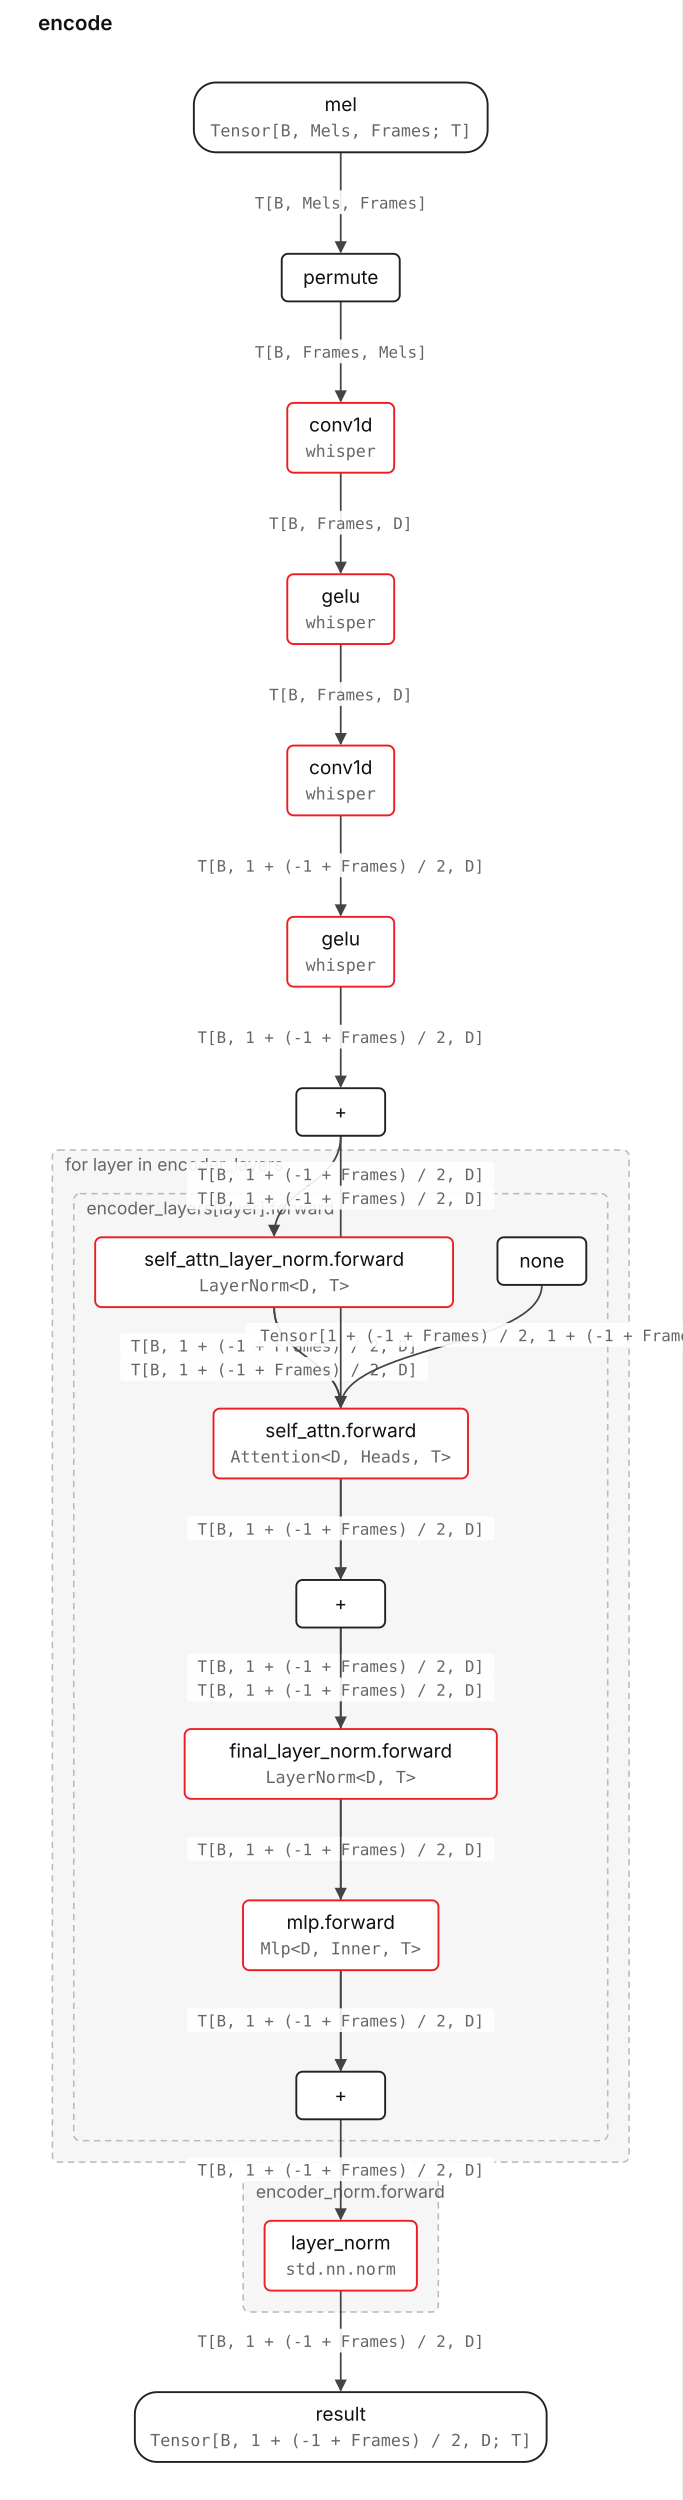
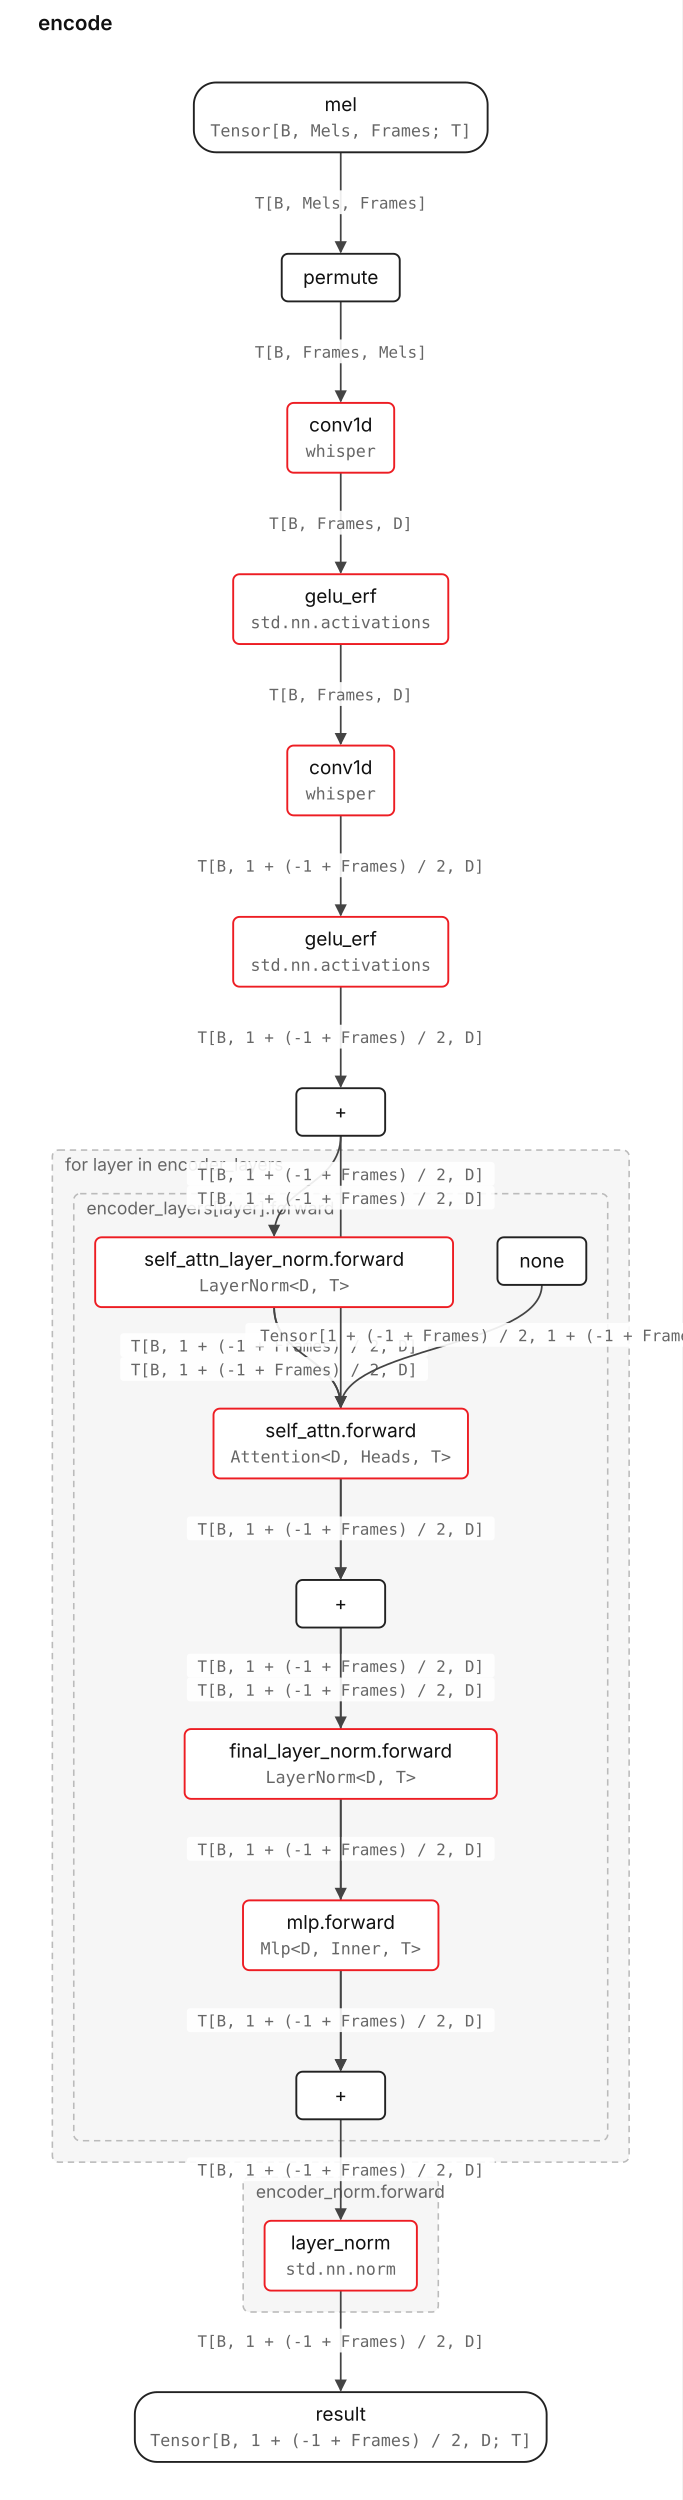
<svg xmlns="http://www.w3.org/2000/svg" width="430" height="1576" viewBox="0 0 430 1576" font-family="Inter, system-ui, sans-serif">
  <style>
.label{font-size:12px;fill:#111111}
.sub{font-size:10.5px;fill:#666666;font-family:'JetBrains Mono',ui-monospace,monospace}
.edge{font-size:10px;fill:#666666;font-family:'JetBrains Mono',ui-monospace,monospace}
.group{font-size:11px;fill:#666666}
.title{font-size:13px;font-weight:600;fill:#111111}
</style>
  <rect width="100%" height="100%" fill="#ffffff" />
  <defs>
    <marker id="arrow" viewBox="0 0 10 10" refX="9" refY="5" markerWidth="7" markerHeight="7" orient="auto-start-reverse">
      <path d="M 0 0 L 10 5 L 0 10 z" fill="#444444" />
    </marker>
  </defs>
  <text class="title" x="24.0" y="19">encode</text>
  <rect x="33.0" y="725.0" width="363.6" height="638.0" rx="4" fill="#f6f6f6" stroke="#bbbbbb" stroke-dasharray="4 3" />
  <text class="group" x="41.0" y="738.0">for layer in encoder_layers</text>
  <rect x="153.3" y="1372.5" width="123.0" height="85.0" rx="4" fill="#f6f6f6" stroke="#bbbbbb" stroke-dasharray="4 3" />
  <text class="group" x="161.3" y="1385.5">encoder_norm.forward</text>
  <rect x="46.5" y="752.5" width="336.6" height="597.0" rx="4" fill="#f6f6f6" stroke="#bbbbbb" stroke-dasharray="4 3" />
  <text class="group" x="54.5" y="765.5">encoder_layers[layer].forward</text>
  <path d="M 214.8 96.0 C 214.8 128.0, 214.8 128.0, 214.8 159.0" fill="none" stroke="#444444" stroke-width="1.1" marker-end="url(#arrow)" />
  <rect x="155.0" y="120.0" width="119.6" height="15" rx="2" fill="#ffffff" opacity="0.9" />
  <text class="edge" x="214.8" y="131.5" text-anchor="middle">T[B, Mels, Frames]</text>
  <path d="M 214.8 190.0 C 214.8 222.0, 214.8 222.0, 214.8 253.0" fill="none" stroke="#444444" stroke-width="1.1" marker-end="url(#arrow)" />
  <rect x="155.0" y="214.0" width="119.6" height="15" rx="2" fill="#ffffff" opacity="0.9" />
  <text class="edge" x="214.8" y="225.5" text-anchor="middle">T[B, Frames, Mels]</text>
  <path d="M 214.8 298.0 C 214.8 330.0, 214.8 330.0, 214.8 361.0" fill="none" stroke="#444444" stroke-width="1.1" marker-end="url(#arrow)" />
  <rect x="164.3" y="322.0" width="101.0" height="15" rx="2" fill="#ffffff" opacity="0.9" />
  <text class="edge" x="214.8" y="333.5" text-anchor="middle">T[B, Frames, D]</text>
  <path d="M 214.8 406.0 C 214.8 438.0, 214.8 438.0, 214.8 469.0" fill="none" stroke="#444444" stroke-width="1.1" marker-end="url(#arrow)" />
  <rect x="164.3" y="430.0" width="101.0" height="15" rx="2" fill="#ffffff" opacity="0.9" />
  <text class="edge" x="214.8" y="441.5" text-anchor="middle">T[B, Frames, D]</text>
  <path d="M 214.8 514.0 C 214.8 546.0, 214.8 546.0, 214.8 577.0" fill="none" stroke="#444444" stroke-width="1.1" marker-end="url(#arrow)" />
  <rect x="117.8" y="538.0" width="194.0" height="15" rx="2" fill="#ffffff" opacity="0.9" />
  <text class="edge" x="214.8" y="549.5" text-anchor="middle">T[B, 1 + (-1 + Frames) / 2, D]</text>
  <path d="M 214.8 622.0 C 214.8 654.0, 214.8 654.0, 214.8 685.0" fill="none" stroke="#444444" stroke-width="1.1" marker-end="url(#arrow)" />
  <rect x="117.8" y="646.0" width="194.0" height="15" rx="2" fill="#ffffff" opacity="0.9" />
  <text class="edge" x="214.8" y="657.5" text-anchor="middle">T[B, 1 + (-1 + Frames) / 2, D]</text>
  <path d="M 214.8 716.0 C 214.8 748.0, 172.8 748.0, 172.8 779.0" fill="none" stroke="#444444" stroke-width="1.1" marker-end="url(#arrow)" />
  <rect x="117.8" y="732.5" width="194.0" height="15" rx="2" fill="#ffffff" opacity="0.9" />
  <text class="edge" x="214.8" y="744.0" text-anchor="middle">T[B, 1 + (-1 + Frames) / 2, D]</text>
  <path d="M 172.8 824.0 C 172.8 856.0, 214.8 856.0, 214.8 887.0" fill="none" stroke="#444444" stroke-width="1.1" marker-end="url(#arrow)" />
  <rect x="75.8" y="840.5" width="194.0" height="15" rx="2" fill="#ffffff" opacity="0.9" />
  <text class="edge" x="172.8" y="852.0" text-anchor="middle">T[B, 1 + (-1 + Frames) / 2, D]</text>
  <path d="M 172.8 824.0 C 172.8 856.0, 214.8 856.0, 214.8 887.0" fill="none" stroke="#444444" stroke-width="1.1" marker-end="url(#arrow)" />
  <rect x="75.8" y="855.5" width="194.0" height="15" rx="2" fill="#ffffff" opacity="0.9" />
  <text class="edge" x="172.8" y="867.0" text-anchor="middle">T[B, 1 + (-1 + Frames) / 2, D]</text>
  <path d="M 341.6 810.0 C 341.6 849.0, 214.8 849.0, 214.8 887.0" fill="none" stroke="#444444" stroke-width="1.1" marker-end="url(#arrow)" />
  <rect x="154.7" y="834.0" width="373.8" height="15" rx="2" fill="#ffffff" opacity="0.9" />
  <text class="edge" x="341.6" y="845.5" text-anchor="middle">Tensor[1 + (-1 + Frames) / 2, 1 + (-1 + Frames) / 2; bool]?</text>
  <path d="M 214.8 716.0 C 214.8 856.0, 214.8 856.0, 214.8 995.0" fill="none" stroke="#444444" stroke-width="1.1" marker-end="url(#arrow)" />
  <rect x="117.8" y="747.5" width="194.0" height="15" rx="2" fill="#ffffff" opacity="0.9" />
  <text class="edge" x="214.8" y="759.0" text-anchor="middle">T[B, 1 + (-1 + Frames) / 2, D]</text>
  <path d="M 214.8 932.0 C 214.8 964.0, 214.8 964.0, 214.8 995.0" fill="none" stroke="#444444" stroke-width="1.1" marker-end="url(#arrow)" />
  <rect x="117.8" y="956.0" width="194.0" height="15" rx="2" fill="#ffffff" opacity="0.9" />
  <text class="edge" x="214.8" y="967.5" text-anchor="middle">T[B, 1 + (-1 + Frames) / 2, D]</text>
  <path d="M 214.8 1026.0 C 214.8 1058.0, 214.8 1058.0, 214.8 1089.0" fill="none" stroke="#444444" stroke-width="1.1" marker-end="url(#arrow)" />
  <rect x="117.8" y="1042.5" width="194.0" height="15" rx="2" fill="#ffffff" opacity="0.9" />
  <text class="edge" x="214.8" y="1054.0" text-anchor="middle">T[B, 1 + (-1 + Frames) / 2, D]</text>
  <path d="M 214.8 1134.0 C 214.8 1166.0, 214.8 1166.0, 214.8 1197.0" fill="none" stroke="#444444" stroke-width="1.1" marker-end="url(#arrow)" />
  <rect x="117.8" y="1158.0" width="194.0" height="15" rx="2" fill="#ffffff" opacity="0.9" />
  <text class="edge" x="214.8" y="1169.5" text-anchor="middle">T[B, 1 + (-1 + Frames) / 2, D]</text>
  <path d="M 214.8 1026.0 C 214.8 1166.0, 214.8 1166.0, 214.8 1305.0" fill="none" stroke="#444444" stroke-width="1.1" marker-end="url(#arrow)" />
  <rect x="117.8" y="1057.5" width="194.0" height="15" rx="2" fill="#ffffff" opacity="0.9" />
  <text class="edge" x="214.8" y="1069.0" text-anchor="middle">T[B, 1 + (-1 + Frames) / 2, D]</text>
  <path d="M 214.8 1242.0 C 214.8 1274.0, 214.8 1274.0, 214.8 1305.0" fill="none" stroke="#444444" stroke-width="1.1" marker-end="url(#arrow)" />
  <rect x="117.8" y="1266.0" width="194.0" height="15" rx="2" fill="#ffffff" opacity="0.9" />
  <text class="edge" x="214.8" y="1277.5" text-anchor="middle">T[B, 1 + (-1 + Frames) / 2, D]</text>
  <path d="M 214.8 1336.0 C 214.8 1368.0, 214.8 1368.0, 214.8 1399.0" fill="none" stroke="#444444" stroke-width="1.1" marker-end="url(#arrow)" />
  <rect x="117.8" y="1360.0" width="194.0" height="15" rx="2" fill="#ffffff" opacity="0.9" />
  <text class="edge" x="214.8" y="1371.5" text-anchor="middle">T[B, 1 + (-1 + Frames) / 2, D]</text>
  <path d="M 214.8 1444.0 C 214.8 1476.0, 214.8 1476.0, 214.8 1507.0" fill="none" stroke="#444444" stroke-width="1.1" marker-end="url(#arrow)" />
  <rect x="117.8" y="1468.0" width="194.0" height="15" rx="2" fill="#ffffff" opacity="0.9" />
  <text class="edge" x="214.8" y="1479.5" text-anchor="middle">T[B, 1 + (-1 + Frames) / 2, D]</text>
  <rect x="122.2" y="52.0" width="185.2" height="44.0" rx="14" fill="#ffffff" stroke="#222222" stroke-width="1.2" />
  <text class="label" x="214.8" y="70.0" text-anchor="middle">mel</text>
  <text class="sub" x="214.8" y="86.0" text-anchor="middle">Tensor[B, Mels, Frames; T]</text>
  <rect x="177.6" y="160.0" width="74.4" height="30.0" rx="4" fill="#ffffff" stroke="#222222" stroke-width="1.2" />
  <text class="label" x="214.8" y="179.0" text-anchor="middle">permute</text>
  <rect x="181.1" y="254.0" width="67.4" height="44.0" rx="4" fill="#ffffff" stroke="hsl(358, 85%, 52%)" stroke-width="1.2" />
  <text class="label" x="214.8" y="272.0" text-anchor="middle">conv1d</text>
  <text class="sub" x="214.8" y="288.0" text-anchor="middle">whisper</text>
-   <rect x="181.1" y="362.0" width="67.4" height="44.0" rx="4" fill="#ffffff" stroke="hsl(358, 85%, 52%)" stroke-width="1.2" />
-   <text class="label" x="214.8" y="380.0" text-anchor="middle">gelu</text>
-   <text class="sub" x="214.8" y="396.0" text-anchor="middle">whisper</text>
+   <rect x="147.0" y="362.0" width="135.6" height="44.0" rx="4" fill="#ffffff" stroke="hsl(358, 85%, 52%)" stroke-width="1.2" />
+   <text class="label" x="214.8" y="380.0" text-anchor="middle">gelu_erf</text>
+   <text class="sub" x="214.8" y="396.0" text-anchor="middle">std.nn.activations</text>
  <rect x="181.1" y="470.0" width="67.4" height="44.0" rx="4" fill="#ffffff" stroke="hsl(358, 85%, 52%)" stroke-width="1.2" />
  <text class="label" x="214.8" y="488.0" text-anchor="middle">conv1d</text>
  <text class="sub" x="214.8" y="504.0" text-anchor="middle">whisper</text>
-   <rect x="181.1" y="578.0" width="67.4" height="44.0" rx="4" fill="#ffffff" stroke="hsl(358, 85%, 52%)" stroke-width="1.2" />
-   <text class="label" x="214.8" y="596.0" text-anchor="middle">gelu</text>
-   <text class="sub" x="214.8" y="612.0" text-anchor="middle">whisper</text>
+   <rect x="147.0" y="578.0" width="135.6" height="44.0" rx="4" fill="#ffffff" stroke="hsl(358, 85%, 52%)" stroke-width="1.2" />
+   <text class="label" x="214.8" y="596.0" text-anchor="middle">gelu_erf</text>
+   <text class="sub" x="214.8" y="612.0" text-anchor="middle">std.nn.activations</text>
  <rect x="186.8" y="686.0" width="56.0" height="30.0" rx="4" fill="#ffffff" stroke="#222222" stroke-width="1.2" />
  <text class="label" x="214.8" y="705.0" text-anchor="middle">+</text>
  <rect x="60.0" y="780.0" width="225.6" height="44.0" rx="4" fill="#ffffff" stroke="hsl(358, 85%, 52%)" stroke-width="1.2" />
  <text class="label" x="172.8" y="798.0" text-anchor="middle">self_attn_layer_norm.forward</text>
  <text class="sub" x="172.8" y="814.0" text-anchor="middle">LayerNorm&lt;D, T&gt;</text>
  <rect x="313.6" y="780.0" width="56.0" height="30.0" rx="4" fill="#ffffff" stroke="#222222" stroke-width="1.2" />
  <text class="label" x="341.6" y="799.0" text-anchor="middle">none</text>
  <rect x="134.6" y="888.0" width="160.4" height="44.0" rx="4" fill="#ffffff" stroke="hsl(358, 85%, 52%)" stroke-width="1.2" />
  <text class="label" x="214.8" y="906.0" text-anchor="middle">self_attn.forward</text>
  <text class="sub" x="214.8" y="922.0" text-anchor="middle">Attention&lt;D, Heads, T&gt;</text>
  <rect x="186.8" y="996.0" width="56.0" height="30.0" rx="4" fill="#ffffff" stroke="#222222" stroke-width="1.2" />
  <text class="label" x="214.8" y="1015.0" text-anchor="middle">+</text>
  <rect x="116.4" y="1090.0" width="196.8" height="44.0" rx="4" fill="#ffffff" stroke="hsl(358, 85%, 52%)" stroke-width="1.2" />
  <text class="label" x="214.8" y="1108.0" text-anchor="middle">final_layer_norm.forward</text>
  <text class="sub" x="214.8" y="1124.0" text-anchor="middle">LayerNorm&lt;D, T&gt;</text>
  <rect x="153.2" y="1198.0" width="123.2" height="44.0" rx="4" fill="#ffffff" stroke="hsl(358, 85%, 52%)" stroke-width="1.2" />
  <text class="label" x="214.8" y="1216.0" text-anchor="middle">mlp.forward</text>
  <text class="sub" x="214.8" y="1232.0" text-anchor="middle">Mlp&lt;D, Inner, T&gt;</text>
  <rect x="186.8" y="1306.0" width="56.0" height="30.0" rx="4" fill="#ffffff" stroke="#222222" stroke-width="1.2" />
  <text class="label" x="214.8" y="1325.0" text-anchor="middle">+</text>
  <rect x="166.8" y="1400.0" width="96.0" height="44.0" rx="4" fill="#ffffff" stroke="hsl(358, 85%, 52%)" stroke-width="1.2" />
  <text class="label" x="214.8" y="1418.0" text-anchor="middle">layer_norm</text>
  <text class="sub" x="214.8" y="1434.0" text-anchor="middle">std.nn.norm</text>
  <rect x="85.0" y="1508.0" width="259.6" height="44.0" rx="14" fill="#ffffff" stroke="#222222" stroke-width="1.2" />
  <text class="label" x="214.8" y="1526.0" text-anchor="middle">result</text>
  <text class="sub" x="214.8" y="1542.0" text-anchor="middle">Tensor[B, 1 + (-1 + Frames) / 2, D; T]</text>
</svg>
